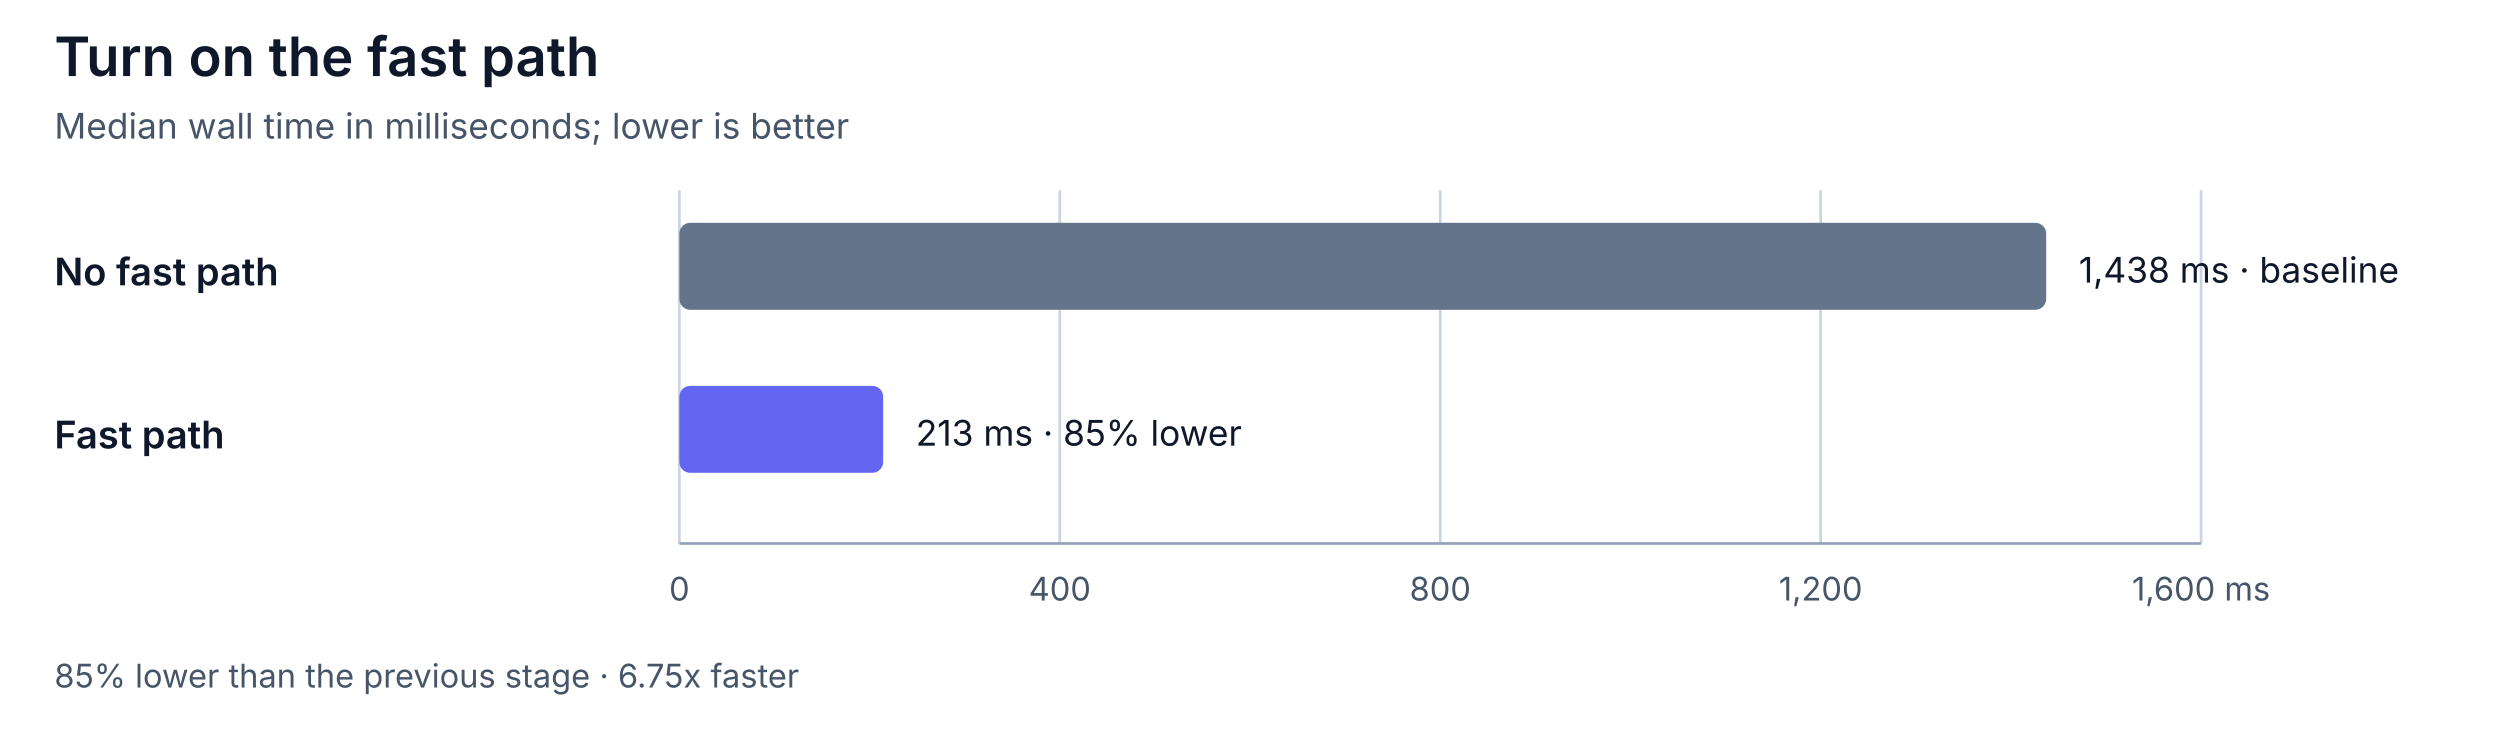
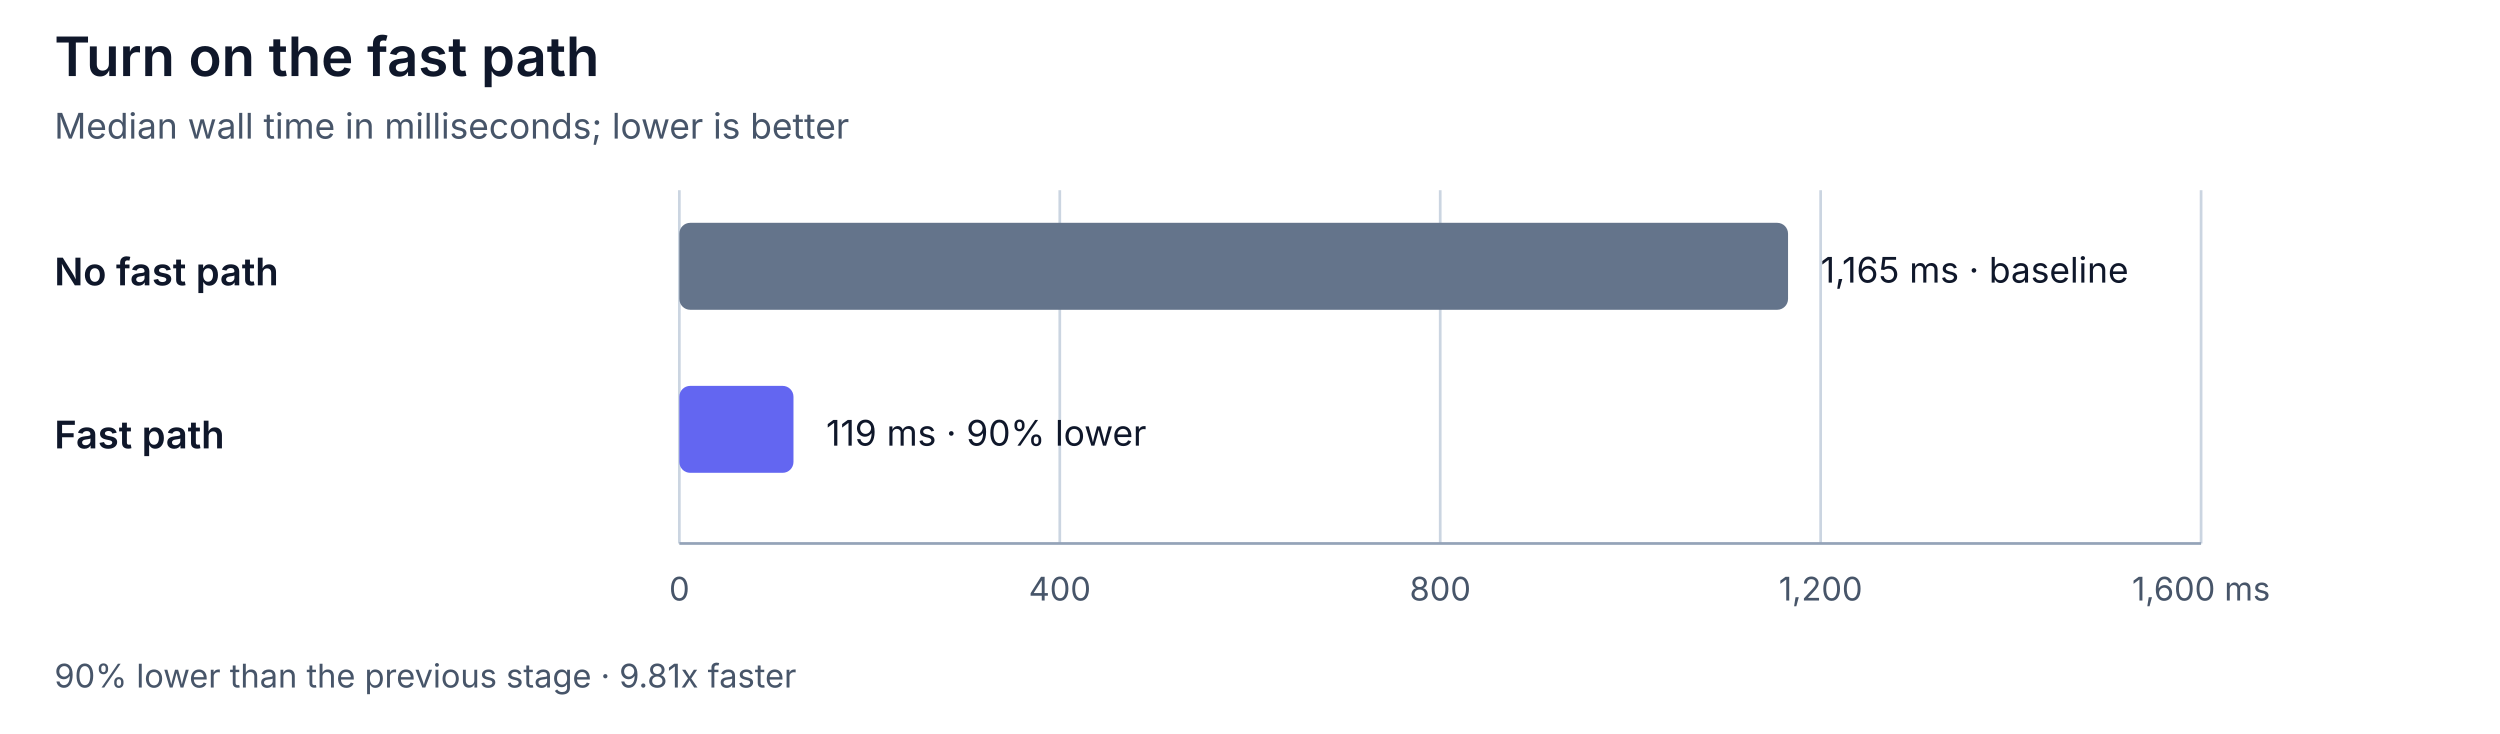
<svg xmlns="http://www.w3.org/2000/svg" viewBox="0 0 920 270" role="img" aria-labelledby="title desc">
  <style>
    text {
      fill: #0f172a;
      font-family: -apple-system, BlinkMacSystemFont, "Segoe UI", sans-serif;
    }
    .title { font-size: 20px; font-weight: 600; }
    .subtitle, .tick, .note { fill: #475569; }
    .subtitle { font-size: 13px; }
    .label { font-size: 14px; font-weight: 600; }
    .value { font-size: 13px; }
    .tick, .note { font-size: 12px; }
    .grid { stroke: #cbd5e1; stroke-width: 1; }
    .axis { stroke: #94a3b8; stroke-width: 1; }
    .previous { fill: #64748b; }
    .current { fill: #6366f1; }
    @media (prefers-color-scheme: dark) {
      text { fill: #e2e8f0; }
      .subtitle, .tick, .note { fill: #a8b3cf; }
      .grid { stroke: #334155; }
      .axis { stroke: #64748b; }
      .previous { fill: #64748b; }
      .current { fill: #818cf8; }
    }
  </style>
  <text class="title" x="20" y="28">Turn on the fast path</text>
  <text class="subtitle" x="20" y="51">Median wall time in milliseconds; lower is better</text>
  <line class="grid" x1="250" y1="70" x2="250" y2="200" />
  <line class="grid" x1="390" y1="70" x2="390" y2="200" />
  <line class="grid" x1="530" y1="70" x2="530" y2="200" />
  <line class="grid" x1="670" y1="70" x2="670" y2="200" />
  <line class="grid" x1="810" y1="70" x2="810" y2="200" />
  <line class="axis" x1="250" y1="200" x2="810" y2="200" />
  <text class="label" x="20" y="105">No fast path</text>
-   <rect class="previous" x="250" y="82" width="503" height="32" rx="4" />
-   <text class="value" x="765" y="104">1,438 ms · baseline</text>
+   <rect class="previous" x="250" y="82" width="408" height="32" rx="4" />
+   <text class="value" x="670" y="104">1,165 ms · baseline</text>
  <text class="label" x="20" y="165">Fast path</text>
-   <rect class="current" x="250" y="142" width="75" height="32" rx="4" />
-   <text class="value" x="337" y="164">213 ms · 85% lower</text>
+   <rect class="current" x="250" y="142" width="42" height="32" rx="4" />
+   <text class="value" x="304" y="164">119 ms · 90% lower</text>
  <text class="tick" x="250" y="221" text-anchor="middle">0</text>
  <text class="tick" x="390" y="221" text-anchor="middle">400</text>
  <text class="tick" x="530" y="221" text-anchor="middle">800</text>
  <text class="tick" x="670" y="221" text-anchor="middle">1,200</text>
  <text class="tick" x="810" y="221" text-anchor="middle">1,600 ms</text>
-   <text class="note" x="20" y="253">85% lower than the previous stage · 6.75x faster</text>
+   <text class="note" x="20" y="253">90% lower than the previous stage · 9.81x faster</text>
</svg>
